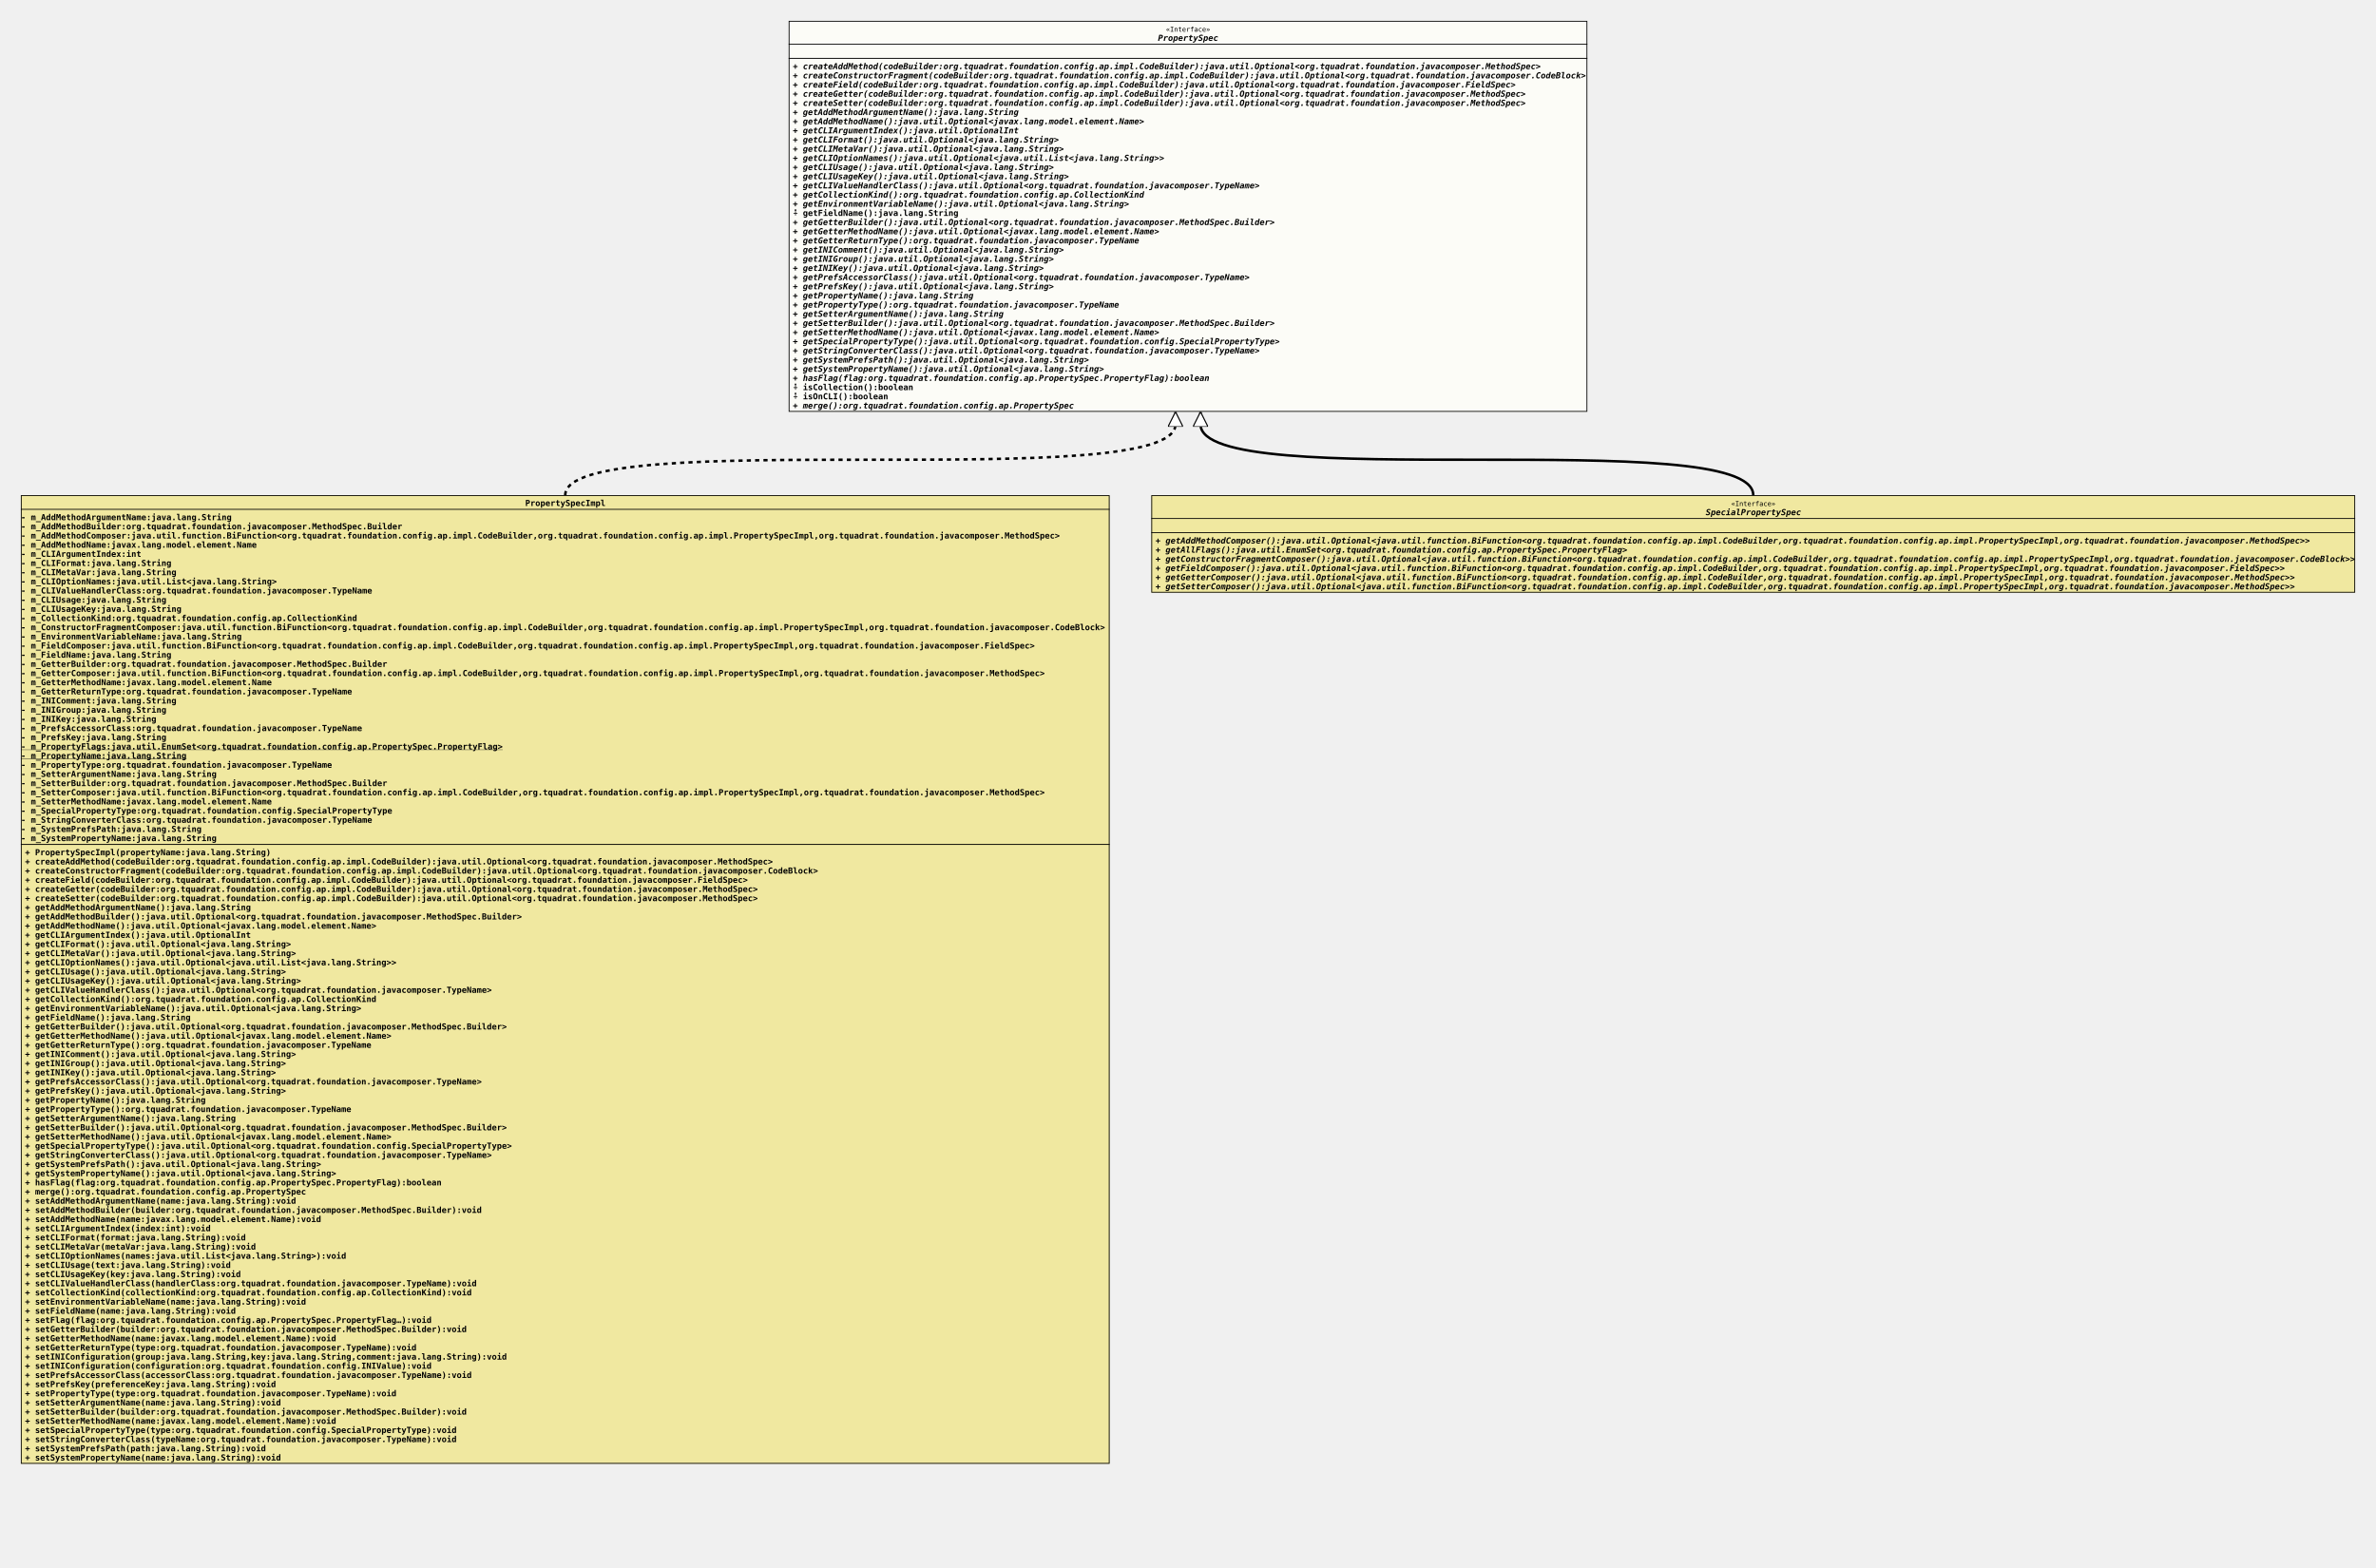
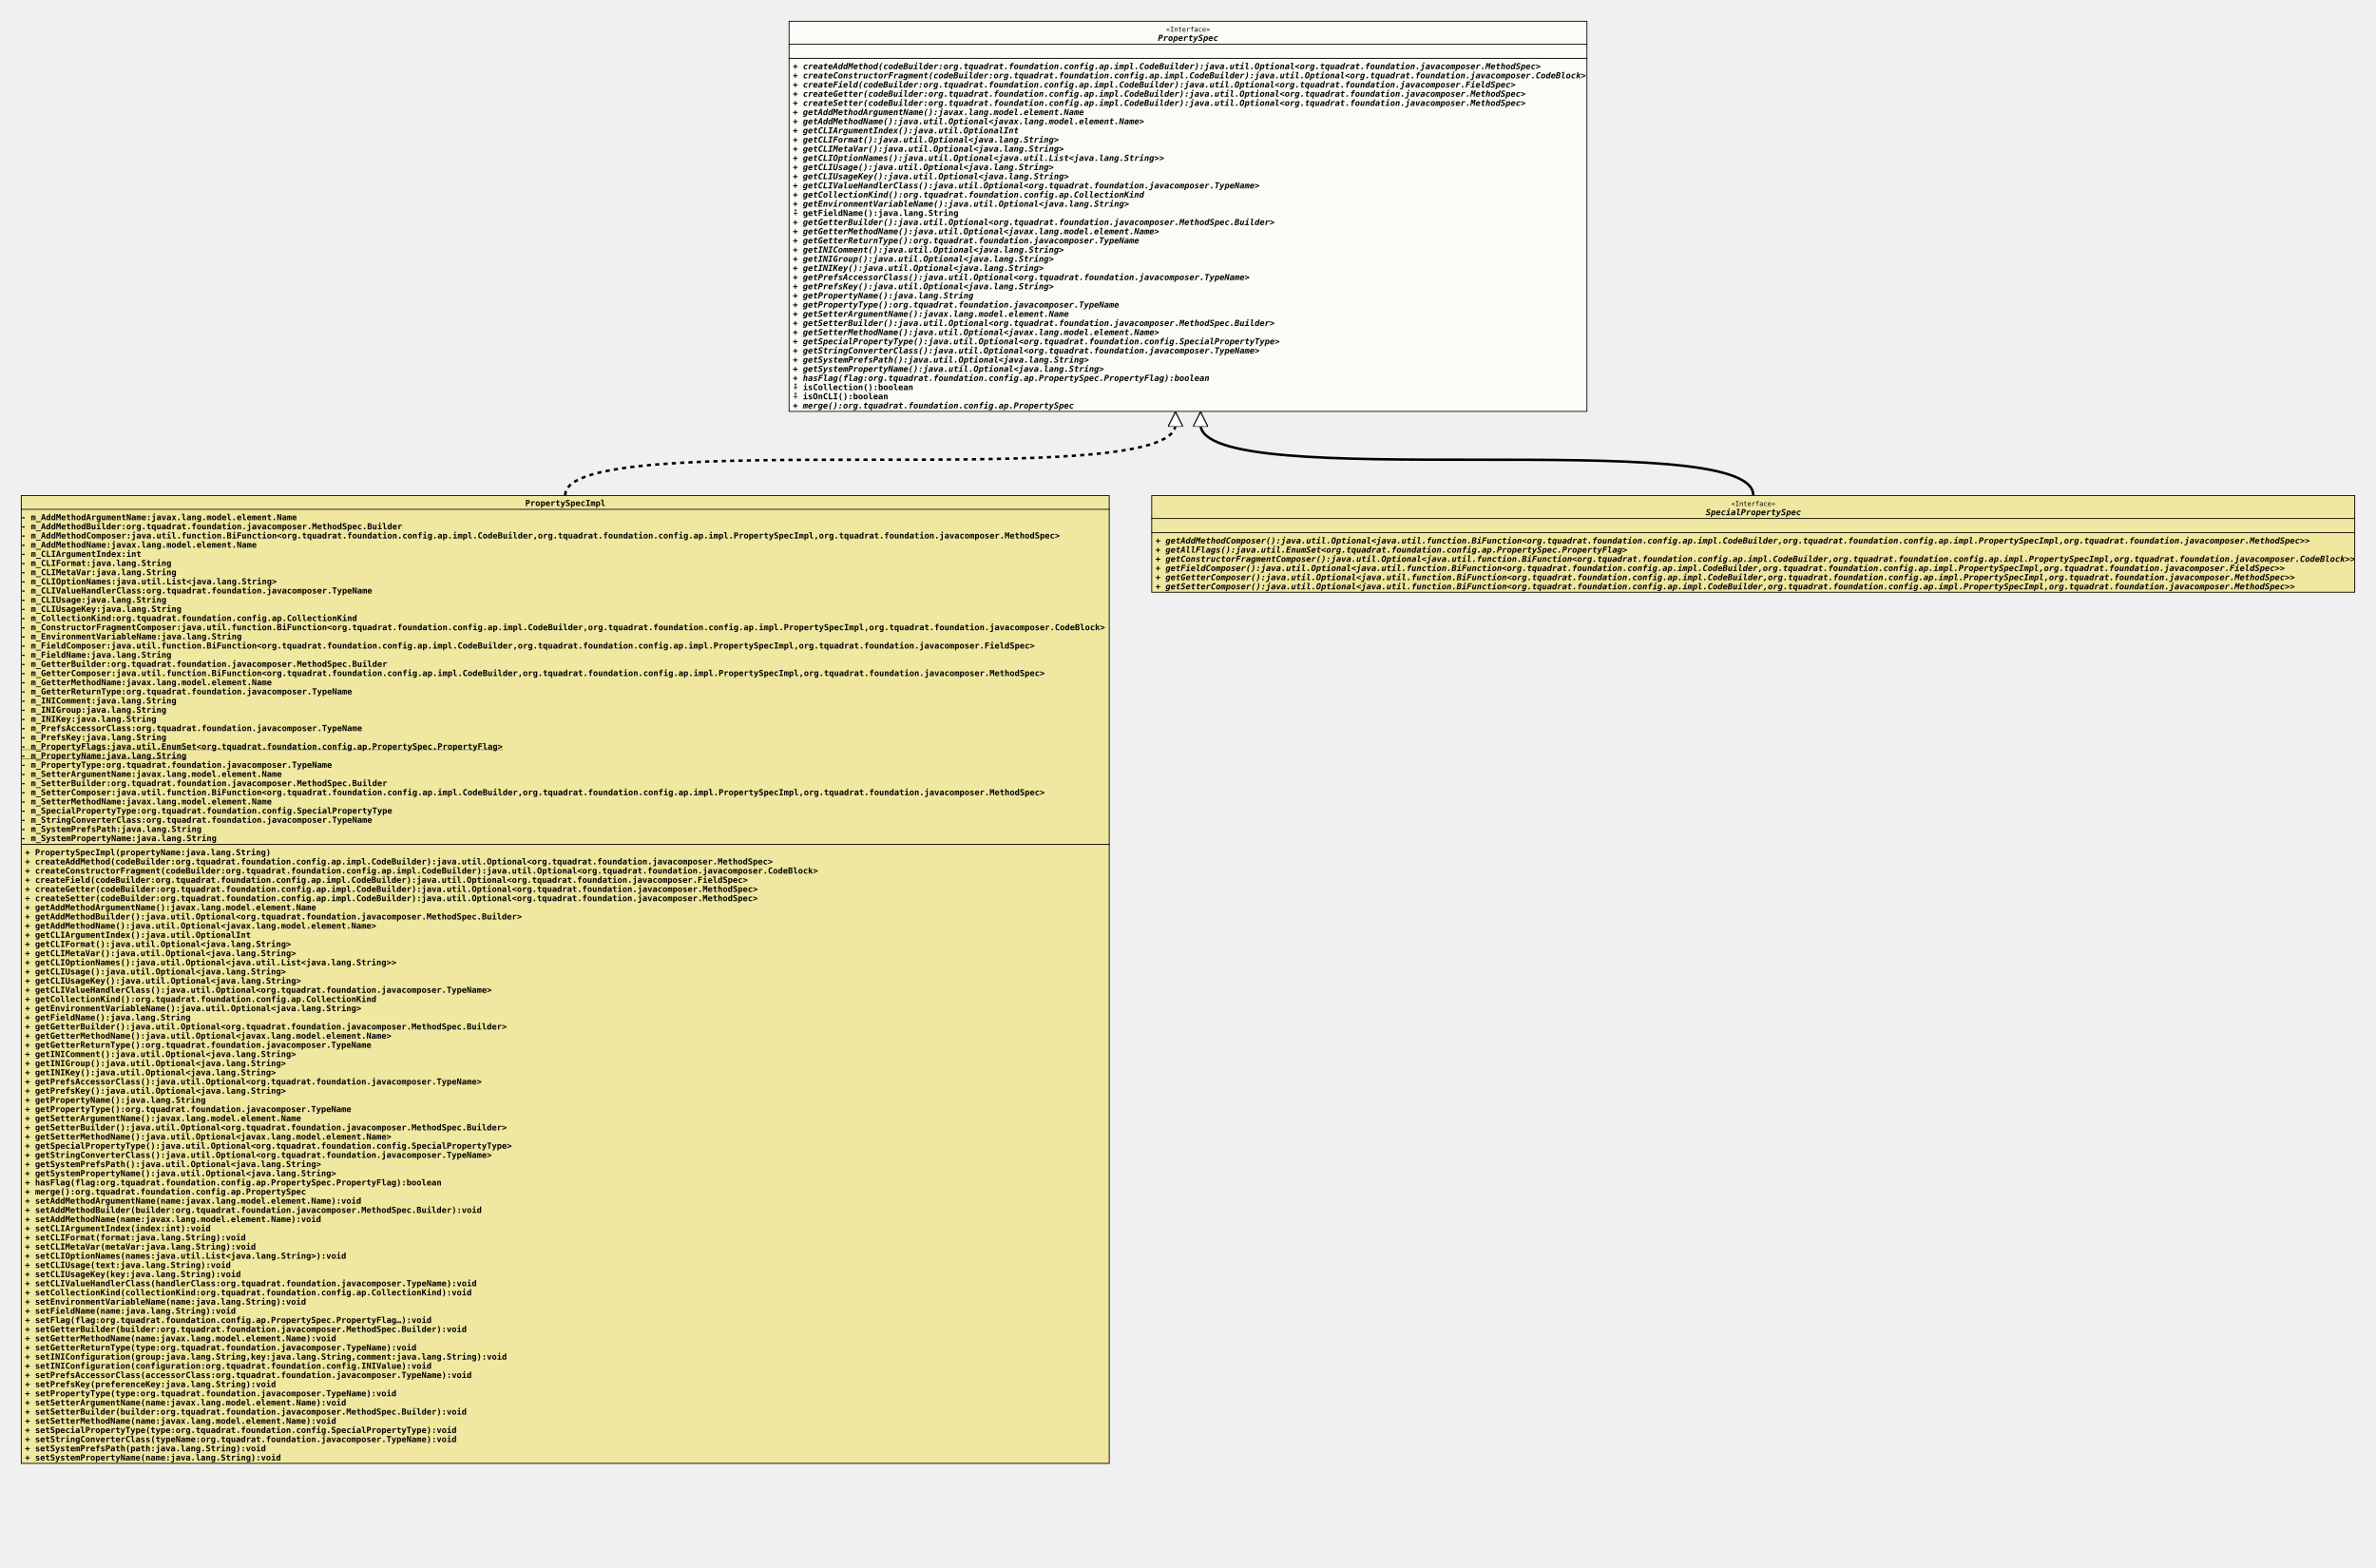
<svg xmlns="http://www.w3.org/2000/svg" xmlns:xlink="http://www.w3.org/1999/xlink" version="1.1" baseProfile="full" width="2850.000" height="1881.000">
  <defs>
    <style>
            line
            {
              stroke: black;
            }
            line.separator
            {
              stroke:       black;
              stroke-width: 1;
            }
            marker
            {
              fill: white;
            }
            path
            {
              fill:   white;
              stroke: black;
            }
            path.implementation
            {
              fill:             none;
              stroke-dasharray: 5,5;
              stroke-width:     3;
            }
            path.inheritance
            {
              fill:         none;
              stroke-width: 3;
            }
            rect
            {
              fill:         none;
              stroke:       black;
              stroke-width: 2;
            }
            rect.externalClass
            {
              fill:         #D0D0D0;
              fill-opacity: 0.8;
            }
            rect.focusClass
            {
              fill:         #FFFFF9;
              fill-opacity: 0.8;
            }
            rect.otherClass
            {
              fill:         #F0E68C;
              fill-opacity: 0.8;
            }
            rect.template
            {
              fill:             #FFFFFF;
              fill-opacity:     1.0;
              stroke-dasharray: 3,3;
            }
            text
            {
              font-family: monospace;
              font-size:   10px;
              font-weight: bold;
            }
            text.abstract
            {
              font-style: italic;
            }
            text.final
            {
              text-decoration: underline;
            }
            text.static
            {
              font-weight: normal;
            }
            text.stereotype
            {
              font-size:   8px;
              font-weight: normal;
            }
            </style>
    <marker id="inheritance" viewBox="0,0,40,40" markerUnits="strokeWidth" refX="40" refY="20" markerWidth="6" markerHeight="6" orient="auto">
      <path d="M40,20 l-40,-20 v40 Z" fill="#ffffff" stroke="#000000" stroke-width="3" />
    </marker>
    <marker id="implementation" viewBox="0,0,40,40" markerUnits="strokeWidth" refX="40" refY="20" markerWidth="6" markerHeight="6" orient="auto">
      <path d="M40,20 l-40,-20 v40 Z" fill="#ffffff" stroke="#000000" stroke-width="3" />
    </marker>
    <clipPath id="ID000001">
      <rect class="focusClass" height="469.000" width="958.000" x="0.000" y="0.000" />
    </clipPath>
    <symbol id="org.tquadrat.foundation.config.ap.PropertySpec">
      <g>
        <g class="focusClass" clip-path="url(#ID000001)">
          <rect x="0.000" y="0.000" width="958.000" height="469.000" class="focusClass" />
          <line x1="0.000" y1="28.000" x2="958.000" y2="28.000" class="separator" />
          <text x="452.600" y="13.000" class="stereotype">«Interface»</text>
          <text x="443.000" y="24.000" class="abstract">PropertySpec</text>
          <line x1="0.000" y1="45.000" x2="958.000" y2="45.000" class="separator" />
          <text x="5.000" y="41.000" />
          <text x="5.000" y="58.000" class="abstract">+ createAddMethod(codeBuilder:org.tquadrat.foundation.config.ap.impl.CodeBuilder):java.util.Optional&lt;org.tquadrat.foundation.javacomposer.MethodSpec&gt;</text>
          <text x="5.000" y="69.000" class="abstract">+ createConstructorFragment(codeBuilder:org.tquadrat.foundation.config.ap.impl.CodeBuilder):java.util.Optional&lt;org.tquadrat.foundation.javacomposer.CodeBlock&gt;</text>
          <text x="5.000" y="80.000" class="abstract">+ createField(codeBuilder:org.tquadrat.foundation.config.ap.impl.CodeBuilder):java.util.Optional&lt;org.tquadrat.foundation.javacomposer.FieldSpec&gt;</text>
          <text x="5.000" y="91.000" class="abstract">+ createGetter(codeBuilder:org.tquadrat.foundation.config.ap.impl.CodeBuilder):java.util.Optional&lt;org.tquadrat.foundation.javacomposer.MethodSpec&gt;</text>
          <text x="5.000" y="102.000" class="abstract">+ createSetter(codeBuilder:org.tquadrat.foundation.config.ap.impl.CodeBuilder):java.util.Optional&lt;org.tquadrat.foundation.javacomposer.MethodSpec&gt;</text>
-           <text x="5.000" y="113.000" class="abstract">+ getAddMethodArgumentName():java.lang.String</text>
+           <text x="5.000" y="113.000" class="abstract">+ getAddMethodArgumentName():javax.lang.model.element.Name</text>
          <text x="5.000" y="124.000" class="abstract">+ getAddMethodName():java.util.Optional&lt;javax.lang.model.element.Name&gt;</text>
          <text x="5.000" y="135.000" class="abstract">+ getCLIArgumentIndex():java.util.OptionalInt</text>
          <text x="5.000" y="146.000" class="abstract">+ getCLIFormat():java.util.Optional&lt;java.lang.String&gt;</text>
          <text x="5.000" y="157.000" class="abstract">+ getCLIMetaVar():java.util.Optional&lt;java.lang.String&gt;</text>
          <text x="5.000" y="168.000" class="abstract">+ getCLIOptionNames():java.util.Optional&lt;java.util.List&lt;java.lang.String&gt;&gt;</text>
          <text x="5.000" y="179.000" class="abstract">+ getCLIUsage():java.util.Optional&lt;java.lang.String&gt;</text>
          <text x="5.000" y="190.000" class="abstract">+ getCLIUsageKey():java.util.Optional&lt;java.lang.String&gt;</text>
          <text x="5.000" y="201.000" class="abstract">+ getCLIValueHandlerClass():java.util.Optional&lt;org.tquadrat.foundation.javacomposer.TypeName&gt;</text>
          <text x="5.000" y="212.000" class="abstract">+ getCollectionKind():org.tquadrat.foundation.config.ap.CollectionKind</text>
          <text x="5.000" y="223.000" class="abstract">+ getEnvironmentVariableName():java.util.Optional&lt;java.lang.String&gt;</text>
          <text x="5.000" y="234.000">⨢ getFieldName():java.lang.String</text>
          <text x="5.000" y="245.000" class="abstract">+ getGetterBuilder():java.util.Optional&lt;org.tquadrat.foundation.javacomposer.MethodSpec.Builder&gt;</text>
          <text x="5.000" y="256.000" class="abstract">+ getGetterMethodName():java.util.Optional&lt;javax.lang.model.element.Name&gt;</text>
          <text x="5.000" y="267.000" class="abstract">+ getGetterReturnType():org.tquadrat.foundation.javacomposer.TypeName</text>
          <text x="5.000" y="278.000" class="abstract">+ getINIComment():java.util.Optional&lt;java.lang.String&gt;</text>
          <text x="5.000" y="289.000" class="abstract">+ getINIGroup():java.util.Optional&lt;java.lang.String&gt;</text>
          <text x="5.000" y="300.000" class="abstract">+ getINIKey():java.util.Optional&lt;java.lang.String&gt;</text>
          <text x="5.000" y="311.000" class="abstract">+ getPrefsAccessorClass():java.util.Optional&lt;org.tquadrat.foundation.javacomposer.TypeName&gt;</text>
          <text x="5.000" y="322.000" class="abstract">+ getPrefsKey():java.util.Optional&lt;java.lang.String&gt;</text>
          <text x="5.000" y="333.000" class="abstract">+ getPropertyName():java.lang.String</text>
          <text x="5.000" y="344.000" class="abstract">+ getPropertyType():org.tquadrat.foundation.javacomposer.TypeName</text>
-           <text x="5.000" y="355.000" class="abstract">+ getSetterArgumentName():java.lang.String</text>
+           <text x="5.000" y="355.000" class="abstract">+ getSetterArgumentName():javax.lang.model.element.Name</text>
          <text x="5.000" y="366.000" class="abstract">+ getSetterBuilder():java.util.Optional&lt;org.tquadrat.foundation.javacomposer.MethodSpec.Builder&gt;</text>
          <text x="5.000" y="377.000" class="abstract">+ getSetterMethodName():java.util.Optional&lt;javax.lang.model.element.Name&gt;</text>
          <text x="5.000" y="388.000" class="abstract">+ getSpecialPropertyType():java.util.Optional&lt;org.tquadrat.foundation.config.SpecialPropertyType&gt;</text>
          <text x="5.000" y="399.000" class="abstract">+ getStringConverterClass():java.util.Optional&lt;org.tquadrat.foundation.javacomposer.TypeName&gt;</text>
          <text x="5.000" y="410.000" class="abstract">+ getSystemPrefsPath():java.util.Optional&lt;java.lang.String&gt;</text>
          <text x="5.000" y="421.000" class="abstract">+ getSystemPropertyName():java.util.Optional&lt;java.lang.String&gt;</text>
          <text x="5.000" y="432.000" class="abstract">+ hasFlag(flag:org.tquadrat.foundation.config.ap.PropertySpec.PropertyFlag):boolean</text>
          <text x="5.000" y="443.000">⨢ isCollection():boolean</text>
          <text x="5.000" y="454.000">⨢ isOnCLI():boolean</text>
          <text x="5.000" y="465.000" class="abstract">+ merge():org.tquadrat.foundation.config.ap.PropertySpec</text>
        </g>
      </g>
    </symbol>
    <clipPath id="ID000002">
      <rect class="otherClass" height="1162.000" width="1306.000" x="0.000" y="0.000" />
    </clipPath>
    <symbol id="org.tquadrat.foundation.config.ap.impl.PropertySpecImpl">
      <g>
        <g clip-path="url(#ID000002)">
          <rect x="0.000" y="0.000" width="1306.000" height="1162.000" class="otherClass" />
          <line x1="0.000" y1="17.000" x2="1306.000" y2="17.000" class="separator" />
          <text x="605.000" y="13.000">PropertySpecImpl</text>
          <line x1="0.000" y1="419.000" x2="1306.000" y2="419.000" class="separator" />
-           <text y="30.000">- m_AddMethodArgumentName:java.lang.String</text>
+           <text y="30.000">- m_AddMethodArgumentName:javax.lang.model.element.Name</text>
          <text y="41.000">- m_AddMethodBuilder:org.tquadrat.foundation.javacomposer.MethodSpec.Builder</text>
          <text y="52.000">- m_AddMethodComposer:java.util.function.BiFunction&lt;org.tquadrat.foundation.config.ap.impl.CodeBuilder,org.tquadrat.foundation.config.ap.impl.PropertySpecImpl,org.tquadrat.foundation.javacomposer.MethodSpec&gt;</text>
          <text y="63.000">- m_AddMethodName:javax.lang.model.element.Name</text>
          <text y="74.000">- m_CLIArgumentIndex:int</text>
          <text y="85.000">- m_CLIFormat:java.lang.String</text>
          <text y="96.000">- m_CLIMetaVar:java.lang.String</text>
          <text y="107.000">- m_CLIOptionNames:java.util.List&lt;java.lang.String&gt;</text>
          <text y="118.000">- m_CLIValueHandlerClass:org.tquadrat.foundation.javacomposer.TypeName</text>
          <text y="129.000">- m_CLIUsage:java.lang.String</text>
          <text y="140.000">- m_CLIUsageKey:java.lang.String</text>
          <text y="151.000">- m_CollectionKind:org.tquadrat.foundation.config.ap.CollectionKind</text>
          <text y="162.000">- m_ConstructorFragmentComposer:java.util.function.BiFunction&lt;org.tquadrat.foundation.config.ap.impl.CodeBuilder,org.tquadrat.foundation.config.ap.impl.PropertySpecImpl,org.tquadrat.foundation.javacomposer.CodeBlock&gt;</text>
          <text y="173.000">- m_EnvironmentVariableName:java.lang.String</text>
          <text y="184.000">- m_FieldComposer:java.util.function.BiFunction&lt;org.tquadrat.foundation.config.ap.impl.CodeBuilder,org.tquadrat.foundation.config.ap.impl.PropertySpecImpl,org.tquadrat.foundation.javacomposer.FieldSpec&gt;</text>
          <text y="195.000">- m_FieldName:java.lang.String</text>
          <text y="206.000">- m_GetterBuilder:org.tquadrat.foundation.javacomposer.MethodSpec.Builder</text>
          <text y="217.000">- m_GetterComposer:java.util.function.BiFunction&lt;org.tquadrat.foundation.config.ap.impl.CodeBuilder,org.tquadrat.foundation.config.ap.impl.PropertySpecImpl,org.tquadrat.foundation.javacomposer.MethodSpec&gt;</text>
          <text y="228.000">- m_GetterMethodName:javax.lang.model.element.Name</text>
          <text y="239.000">- m_GetterReturnType:org.tquadrat.foundation.javacomposer.TypeName</text>
          <text y="250.000">- m_INIComment:java.lang.String</text>
          <text y="261.000">- m_INIGroup:java.lang.String</text>
          <text y="272.000">- m_INIKey:java.lang.String</text>
          <text y="283.000">- m_PrefsAccessorClass:org.tquadrat.foundation.javacomposer.TypeName</text>
          <text y="294.000">- m_PrefsKey:java.lang.String</text>
          <text y="305.000" class="final">- m_PropertyFlags:java.util.EnumSet&lt;org.tquadrat.foundation.config.ap.PropertySpec.PropertyFlag&gt;</text>
          <text y="316.000" class="final">- m_PropertyName:java.lang.String</text>
          <text y="327.000">- m_PropertyType:org.tquadrat.foundation.javacomposer.TypeName</text>
-           <text y="338.000">- m_SetterArgumentName:java.lang.String</text>
+           <text y="338.000">- m_SetterArgumentName:javax.lang.model.element.Name</text>
          <text y="349.000">- m_SetterBuilder:org.tquadrat.foundation.javacomposer.MethodSpec.Builder</text>
          <text y="360.000">- m_SetterComposer:java.util.function.BiFunction&lt;org.tquadrat.foundation.config.ap.impl.CodeBuilder,org.tquadrat.foundation.config.ap.impl.PropertySpecImpl,org.tquadrat.foundation.javacomposer.MethodSpec&gt;</text>
          <text y="371.000">- m_SetterMethodName:javax.lang.model.element.Name</text>
          <text y="382.000">- m_SpecialPropertyType:org.tquadrat.foundation.config.SpecialPropertyType</text>
          <text y="393.000">- m_StringConverterClass:org.tquadrat.foundation.javacomposer.TypeName</text>
          <text y="404.000">- m_SystemPrefsPath:java.lang.String</text>
          <text y="415.000">- m_SystemPropertyName:java.lang.String</text>
          <text x="5.000" y="432.000">+ PropertySpecImpl(propertyName:java.lang.String)</text>
          <text x="5.000" y="443.000">+ createAddMethod(codeBuilder:org.tquadrat.foundation.config.ap.impl.CodeBuilder):java.util.Optional&lt;org.tquadrat.foundation.javacomposer.MethodSpec&gt;</text>
          <text x="5.000" y="454.000">+ createConstructorFragment(codeBuilder:org.tquadrat.foundation.config.ap.impl.CodeBuilder):java.util.Optional&lt;org.tquadrat.foundation.javacomposer.CodeBlock&gt;</text>
          <text x="5.000" y="465.000">+ createField(codeBuilder:org.tquadrat.foundation.config.ap.impl.CodeBuilder):java.util.Optional&lt;org.tquadrat.foundation.javacomposer.FieldSpec&gt;</text>
          <text x="5.000" y="476.000">+ createGetter(codeBuilder:org.tquadrat.foundation.config.ap.impl.CodeBuilder):java.util.Optional&lt;org.tquadrat.foundation.javacomposer.MethodSpec&gt;</text>
          <text x="5.000" y="487.000">+ createSetter(codeBuilder:org.tquadrat.foundation.config.ap.impl.CodeBuilder):java.util.Optional&lt;org.tquadrat.foundation.javacomposer.MethodSpec&gt;</text>
-           <text x="5.000" y="498.000">+ getAddMethodArgumentName():java.lang.String</text>
+           <text x="5.000" y="498.000">+ getAddMethodArgumentName():javax.lang.model.element.Name</text>
          <text x="5.000" y="509.000">+ getAddMethodBuilder():java.util.Optional&lt;org.tquadrat.foundation.javacomposer.MethodSpec.Builder&gt;</text>
          <text x="5.000" y="520.000">+ getAddMethodName():java.util.Optional&lt;javax.lang.model.element.Name&gt;</text>
          <text x="5.000" y="531.000">+ getCLIArgumentIndex():java.util.OptionalInt</text>
          <text x="5.000" y="542.000">+ getCLIFormat():java.util.Optional&lt;java.lang.String&gt;</text>
          <text x="5.000" y="553.000">+ getCLIMetaVar():java.util.Optional&lt;java.lang.String&gt;</text>
          <text x="5.000" y="564.000">+ getCLIOptionNames():java.util.Optional&lt;java.util.List&lt;java.lang.String&gt;&gt;</text>
          <text x="5.000" y="575.000">+ getCLIUsage():java.util.Optional&lt;java.lang.String&gt;</text>
          <text x="5.000" y="586.000">+ getCLIUsageKey():java.util.Optional&lt;java.lang.String&gt;</text>
          <text x="5.000" y="597.000">+ getCLIValueHandlerClass():java.util.Optional&lt;org.tquadrat.foundation.javacomposer.TypeName&gt;</text>
          <text x="5.000" y="608.000">+ getCollectionKind():org.tquadrat.foundation.config.ap.CollectionKind</text>
          <text x="5.000" y="619.000">+ getEnvironmentVariableName():java.util.Optional&lt;java.lang.String&gt;</text>
          <text x="5.000" y="630.000">+ getFieldName():java.lang.String</text>
          <text x="5.000" y="641.000">+ getGetterBuilder():java.util.Optional&lt;org.tquadrat.foundation.javacomposer.MethodSpec.Builder&gt;</text>
          <text x="5.000" y="652.000">+ getGetterMethodName():java.util.Optional&lt;javax.lang.model.element.Name&gt;</text>
          <text x="5.000" y="663.000">+ getGetterReturnType():org.tquadrat.foundation.javacomposer.TypeName</text>
          <text x="5.000" y="674.000">+ getINIComment():java.util.Optional&lt;java.lang.String&gt;</text>
          <text x="5.000" y="685.000">+ getINIGroup():java.util.Optional&lt;java.lang.String&gt;</text>
          <text x="5.000" y="696.000">+ getINIKey():java.util.Optional&lt;java.lang.String&gt;</text>
          <text x="5.000" y="707.000">+ getPrefsAccessorClass():java.util.Optional&lt;org.tquadrat.foundation.javacomposer.TypeName&gt;</text>
          <text x="5.000" y="718.000">+ getPrefsKey():java.util.Optional&lt;java.lang.String&gt;</text>
          <text x="5.000" y="729.000">+ getPropertyName():java.lang.String</text>
          <text x="5.000" y="740.000">+ getPropertyType():org.tquadrat.foundation.javacomposer.TypeName</text>
-           <text x="5.000" y="751.000">+ getSetterArgumentName():java.lang.String</text>
+           <text x="5.000" y="751.000">+ getSetterArgumentName():javax.lang.model.element.Name</text>
          <text x="5.000" y="762.000">+ getSetterBuilder():java.util.Optional&lt;org.tquadrat.foundation.javacomposer.MethodSpec.Builder&gt;</text>
          <text x="5.000" y="773.000">+ getSetterMethodName():java.util.Optional&lt;javax.lang.model.element.Name&gt;</text>
          <text x="5.000" y="784.000">+ getSpecialPropertyType():java.util.Optional&lt;org.tquadrat.foundation.config.SpecialPropertyType&gt;</text>
          <text x="5.000" y="795.000">+ getStringConverterClass():java.util.Optional&lt;org.tquadrat.foundation.javacomposer.TypeName&gt;</text>
          <text x="5.000" y="806.000">+ getSystemPrefsPath():java.util.Optional&lt;java.lang.String&gt;</text>
          <text x="5.000" y="817.000">+ getSystemPropertyName():java.util.Optional&lt;java.lang.String&gt;</text>
          <text x="5.000" y="828.000">+ hasFlag(flag:org.tquadrat.foundation.config.ap.PropertySpec.PropertyFlag):boolean</text>
          <text x="5.000" y="839.000">+ merge():org.tquadrat.foundation.config.ap.PropertySpec</text>
-           <text x="5.000" y="850.000">+ setAddMethodArgumentName(name:java.lang.String):void</text>
+           <text x="5.000" y="850.000">+ setAddMethodArgumentName(name:javax.lang.model.element.Name):void</text>
          <text x="5.000" y="861.000">+ setAddMethodBuilder(builder:org.tquadrat.foundation.javacomposer.MethodSpec.Builder):void</text>
          <text x="5.000" y="872.000">+ setAddMethodName(name:javax.lang.model.element.Name):void</text>
          <text x="5.000" y="883.000">+ setCLIArgumentIndex(index:int):void</text>
          <text x="5.000" y="894.000">+ setCLIFormat(format:java.lang.String):void</text>
          <text x="5.000" y="905.000">+ setCLIMetaVar(metaVar:java.lang.String):void</text>
          <text x="5.000" y="916.000">+ setCLIOptionNames(names:java.util.List&lt;java.lang.String&gt;):void</text>
          <text x="5.000" y="927.000">+ setCLIUsage(text:java.lang.String):void</text>
          <text x="5.000" y="938.000">+ setCLIUsageKey(key:java.lang.String):void</text>
          <text x="5.000" y="949.000">+ setCLIValueHandlerClass(handlerClass:org.tquadrat.foundation.javacomposer.TypeName):void</text>
          <text x="5.000" y="960.000">+ setCollectionKind(collectionKind:org.tquadrat.foundation.config.ap.CollectionKind):void</text>
          <text x="5.000" y="971.000">+ setEnvironmentVariableName(name:java.lang.String):void</text>
          <text x="5.000" y="982.000">+ setFieldName(name:java.lang.String):void</text>
          <text x="5.000" y="993.000">+ setFlag(flag:org.tquadrat.foundation.config.ap.PropertySpec.PropertyFlag…):void</text>
          <text x="5.000" y="1004.000">+ setGetterBuilder(builder:org.tquadrat.foundation.javacomposer.MethodSpec.Builder):void</text>
          <text x="5.000" y="1015.000">+ setGetterMethodName(name:javax.lang.model.element.Name):void</text>
          <text x="5.000" y="1026.000">+ setGetterReturnType(type:org.tquadrat.foundation.javacomposer.TypeName):void</text>
          <text x="5.000" y="1037.000">+ setINIConfiguration(group:java.lang.String,key:java.lang.String,comment:java.lang.String):void</text>
          <text x="5.000" y="1048.000">+ setINIConfiguration(configuration:org.tquadrat.foundation.config.INIValue):void</text>
          <text x="5.000" y="1059.000">+ setPrefsAccessorClass(accessorClass:org.tquadrat.foundation.javacomposer.TypeName):void</text>
          <text x="5.000" y="1070.000">+ setPrefsKey(preferenceKey:java.lang.String):void</text>
          <text x="5.000" y="1081.000">+ setPropertyType(type:org.tquadrat.foundation.javacomposer.TypeName):void</text>
-           <text x="5.000" y="1092.000">+ setSetterArgumentName(name:java.lang.String):void</text>
+           <text x="5.000" y="1092.000">+ setSetterArgumentName(name:javax.lang.model.element.Name):void</text>
          <text x="5.000" y="1103.000">+ setSetterBuilder(builder:org.tquadrat.foundation.javacomposer.MethodSpec.Builder):void</text>
          <text x="5.000" y="1114.000">+ setSetterMethodName(name:javax.lang.model.element.Name):void</text>
          <text x="5.000" y="1125.000">+ setSpecialPropertyType(type:org.tquadrat.foundation.config.SpecialPropertyType):void</text>
          <text x="5.000" y="1136.000">+ setStringConverterClass(typeName:org.tquadrat.foundation.javacomposer.TypeName):void</text>
          <text x="5.000" y="1147.000">+ setSystemPrefsPath(path:java.lang.String):void</text>
          <text x="5.000" y="1158.000">+ setSystemPropertyName(name:java.lang.String):void</text>
        </g>
      </g>
    </symbol>
    <clipPath id="ID000003">
      <rect class="otherClass" height="117.000" width="1444.000" x="0.000" y="0.000" />
    </clipPath>
    <symbol id="org.tquadrat.foundation.config.ap.impl.SpecialPropertySpec">
      <g>
        <g clip-path="url(#ID000003)">
          <rect x="0.000" y="0.000" width="1444.000" height="117.000" class="otherClass" />
          <line x1="0.000" y1="28.000" x2="1444.000" y2="28.000" class="separator" />
          <text x="695.600" y="13.000" class="stereotype">«Interface»</text>
          <text x="665.000" y="24.000" class="abstract">SpecialPropertySpec</text>
          <line x1="0.000" y1="45.000" x2="1444.000" y2="45.000" class="separator" />
          <text x="5.000" y="41.000" />
          <text x="5.000" y="58.000" class="abstract">+ getAddMethodComposer():java.util.Optional&lt;java.util.function.BiFunction&lt;org.tquadrat.foundation.config.ap.impl.CodeBuilder,org.tquadrat.foundation.config.ap.impl.PropertySpecImpl,org.tquadrat.foundation.javacomposer.MethodSpec&gt;&gt;</text>
          <text x="5.000" y="69.000" class="abstract">+ getAllFlags():java.util.EnumSet&lt;org.tquadrat.foundation.config.ap.PropertySpec.PropertyFlag&gt;</text>
          <text x="5.000" y="80.000" class="abstract">+ getConstructorFragmentComposer():java.util.Optional&lt;java.util.function.BiFunction&lt;org.tquadrat.foundation.config.ap.impl.CodeBuilder,org.tquadrat.foundation.config.ap.impl.PropertySpecImpl,org.tquadrat.foundation.javacomposer.CodeBlock&gt;&gt;</text>
          <text x="5.000" y="91.000" class="abstract">+ getFieldComposer():java.util.Optional&lt;java.util.function.BiFunction&lt;org.tquadrat.foundation.config.ap.impl.CodeBuilder,org.tquadrat.foundation.config.ap.impl.PropertySpecImpl,org.tquadrat.foundation.javacomposer.FieldSpec&gt;&gt;</text>
          <text x="5.000" y="102.000" class="abstract">+ getGetterComposer():java.util.Optional&lt;java.util.function.BiFunction&lt;org.tquadrat.foundation.config.ap.impl.CodeBuilder,org.tquadrat.foundation.config.ap.impl.PropertySpecImpl,org.tquadrat.foundation.javacomposer.MethodSpec&gt;&gt;</text>
          <text x="5.000" y="113.000" class="abstract">+ getSetterComposer():java.util.Optional&lt;java.util.function.BiFunction&lt;org.tquadrat.foundation.config.ap.impl.CodeBuilder,org.tquadrat.foundation.config.ap.impl.PropertySpecImpl,org.tquadrat.foundation.javacomposer.MethodSpec&gt;&gt;</text>
        </g>
      </g>
    </symbol>
  </defs>
  <path class="implementation" d="M678.000,594.000 c0.000,-85.000,732.000,0.000,732.000,-85.000 v-15" marker-end="url(#implementation)" />
  <path class="inheritance" d="M2103.000,594.000 c0.000,-85.000,-663.000,0.000,-663.000,-85.000 v-15" marker-end="url(#inheritance)" />
  <use x="946.000" y="25.000" xlink:href="#org.tquadrat.foundation.config.ap.PropertySpec" />
  <use x="25.000" y="594.000" xlink:href="#org.tquadrat.foundation.config.ap.impl.PropertySpecImpl" />
  <use x="1381.000" y="594.000" xlink:href="#org.tquadrat.foundation.config.ap.impl.SpecialPropertySpec" />
</svg>
